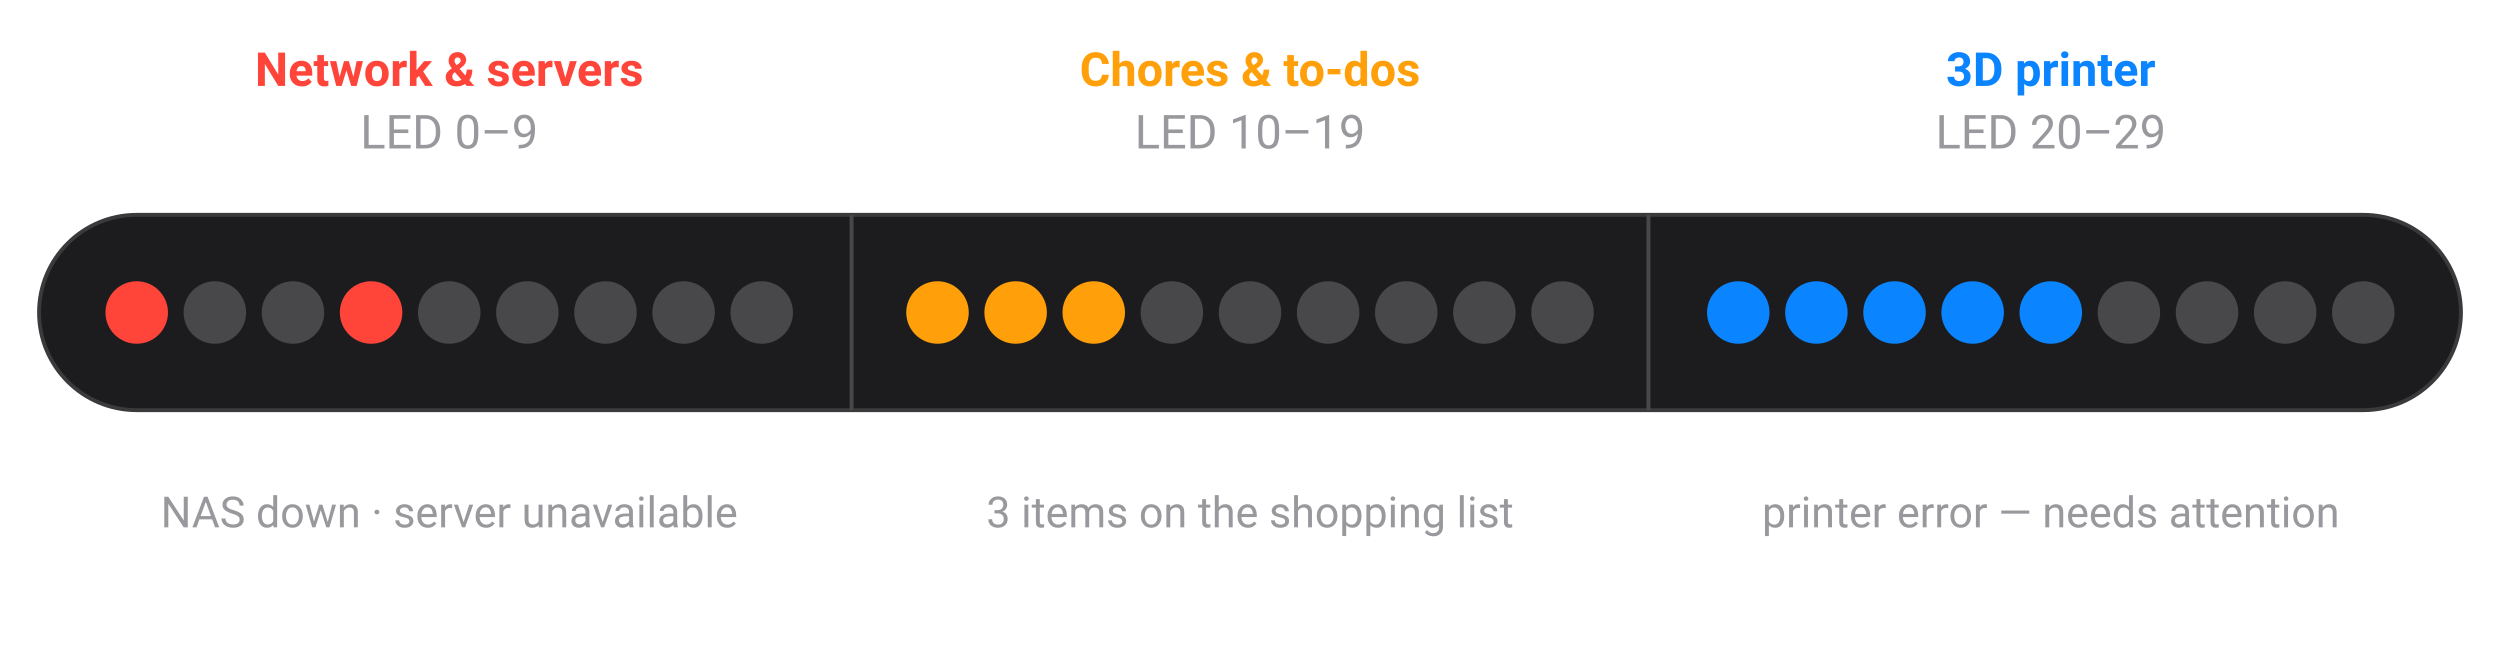
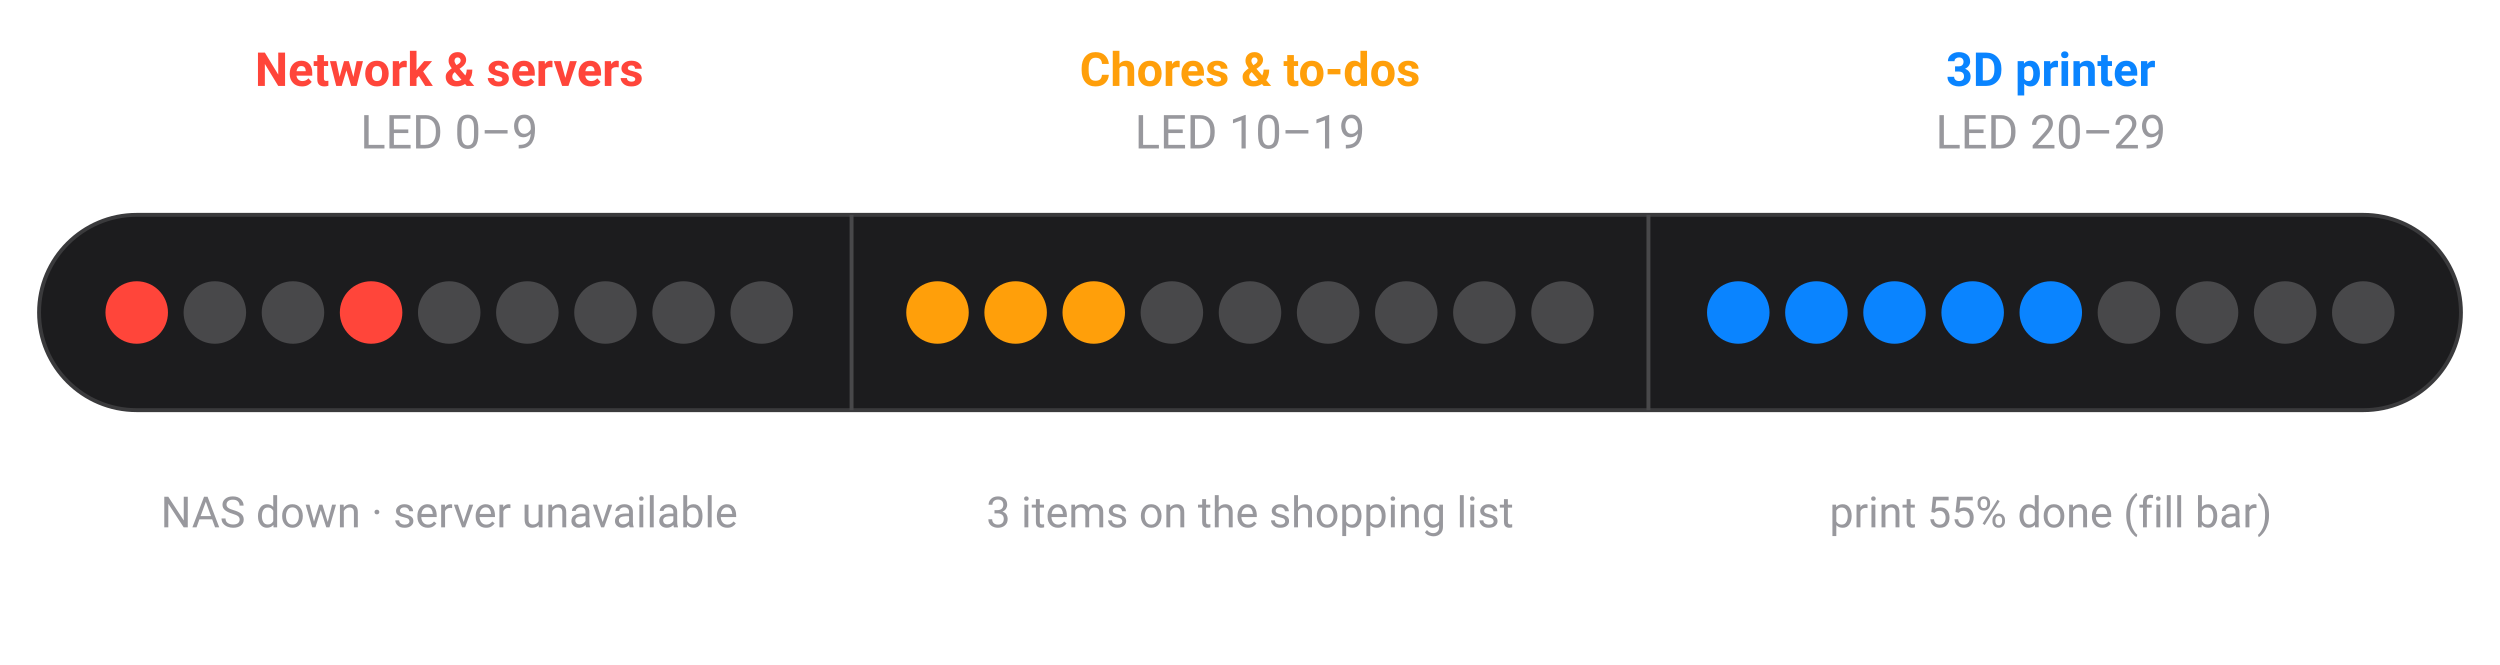
<svg xmlns="http://www.w3.org/2000/svg" viewBox="0 0 640 170" font-family="-apple-system,Segoe UI,Roboto,sans-serif">
  <rect x="10" y="55" width="620" height="50" rx="25" fill="#1c1c1e" stroke="#3a3a3c" />
  <g font-size="12" fill="#98989d" text-anchor="middle">
    <text x="115" y="22" fill="#ff453a" font-weight="600">Network &amp; servers</text>
    <text x="115" y="38">LED 0–9</text>
    <text x="320" y="22" fill="#ff9f0a" font-weight="600">Chores &amp; to-dos</text>
    <text x="320" y="38">LED 10–19</text>
    <text x="525" y="22" fill="#0a84ff" font-weight="600">3D printer</text>
    <text x="525" y="38">LED 20–29</text>
  </g>
  <g stroke="#48484a">
    <line x1="218" y1="55" x2="218" y2="105" />
    <line x1="422" y1="55" x2="422" y2="105" />
  </g>
  <g>
    <circle cx="35" cy="80" r="8" fill="#ff453a" />
    <circle cx="55" cy="80" r="8" fill="#48484a" />
    <circle cx="75" cy="80" r="8" fill="#48484a" />
    <circle cx="95" cy="80" r="8" fill="#ff453a" />
    <circle cx="115" cy="80" r="8" fill="#48484a" />
    <circle cx="135" cy="80" r="8" fill="#48484a" />
    <circle cx="155" cy="80" r="8" fill="#48484a" />
    <circle cx="175" cy="80" r="8" fill="#48484a" />
    <circle cx="195" cy="80" r="8" fill="#48484a" />
    <circle cx="240" cy="80" r="8" fill="#ff9f0a" />
    <circle cx="260" cy="80" r="8" fill="#ff9f0a" />
    <circle cx="280" cy="80" r="8" fill="#ff9f0a" />
    <circle cx="300" cy="80" r="8" fill="#48484a" />
    <circle cx="320" cy="80" r="8" fill="#48484a" />
    <circle cx="340" cy="80" r="8" fill="#48484a" />
    <circle cx="360" cy="80" r="8" fill="#48484a" />
    <circle cx="380" cy="80" r="8" fill="#48484a" />
    <circle cx="400" cy="80" r="8" fill="#48484a" />
    <circle cx="445" cy="80" r="8" fill="#0a84ff" />
    <circle cx="465" cy="80" r="8" fill="#0a84ff" />
    <circle cx="485" cy="80" r="8" fill="#0a84ff" />
    <circle cx="505" cy="80" r="8" fill="#0a84ff" />
    <circle cx="525" cy="80" r="8" fill="#0a84ff" />
    <circle cx="545" cy="80" r="8" fill="#48484a" />
    <circle cx="565" cy="80" r="8" fill="#48484a" />
    <circle cx="585" cy="80" r="8" fill="#48484a" />
    <circle cx="605" cy="80" r="8" fill="#48484a" />
  </g>
  <g font-size="11" fill="#98989d" text-anchor="middle">
    <text x="115" y="135">NAS down · server unavailable</text>
    <text x="320" y="135">3 items on the shopping list</text>
-     <text x="525" y="135">printer error — needs attention</text>
+     <text x="525" y="135">print 55% done (fill bar)</text>
  </g>
</svg>
